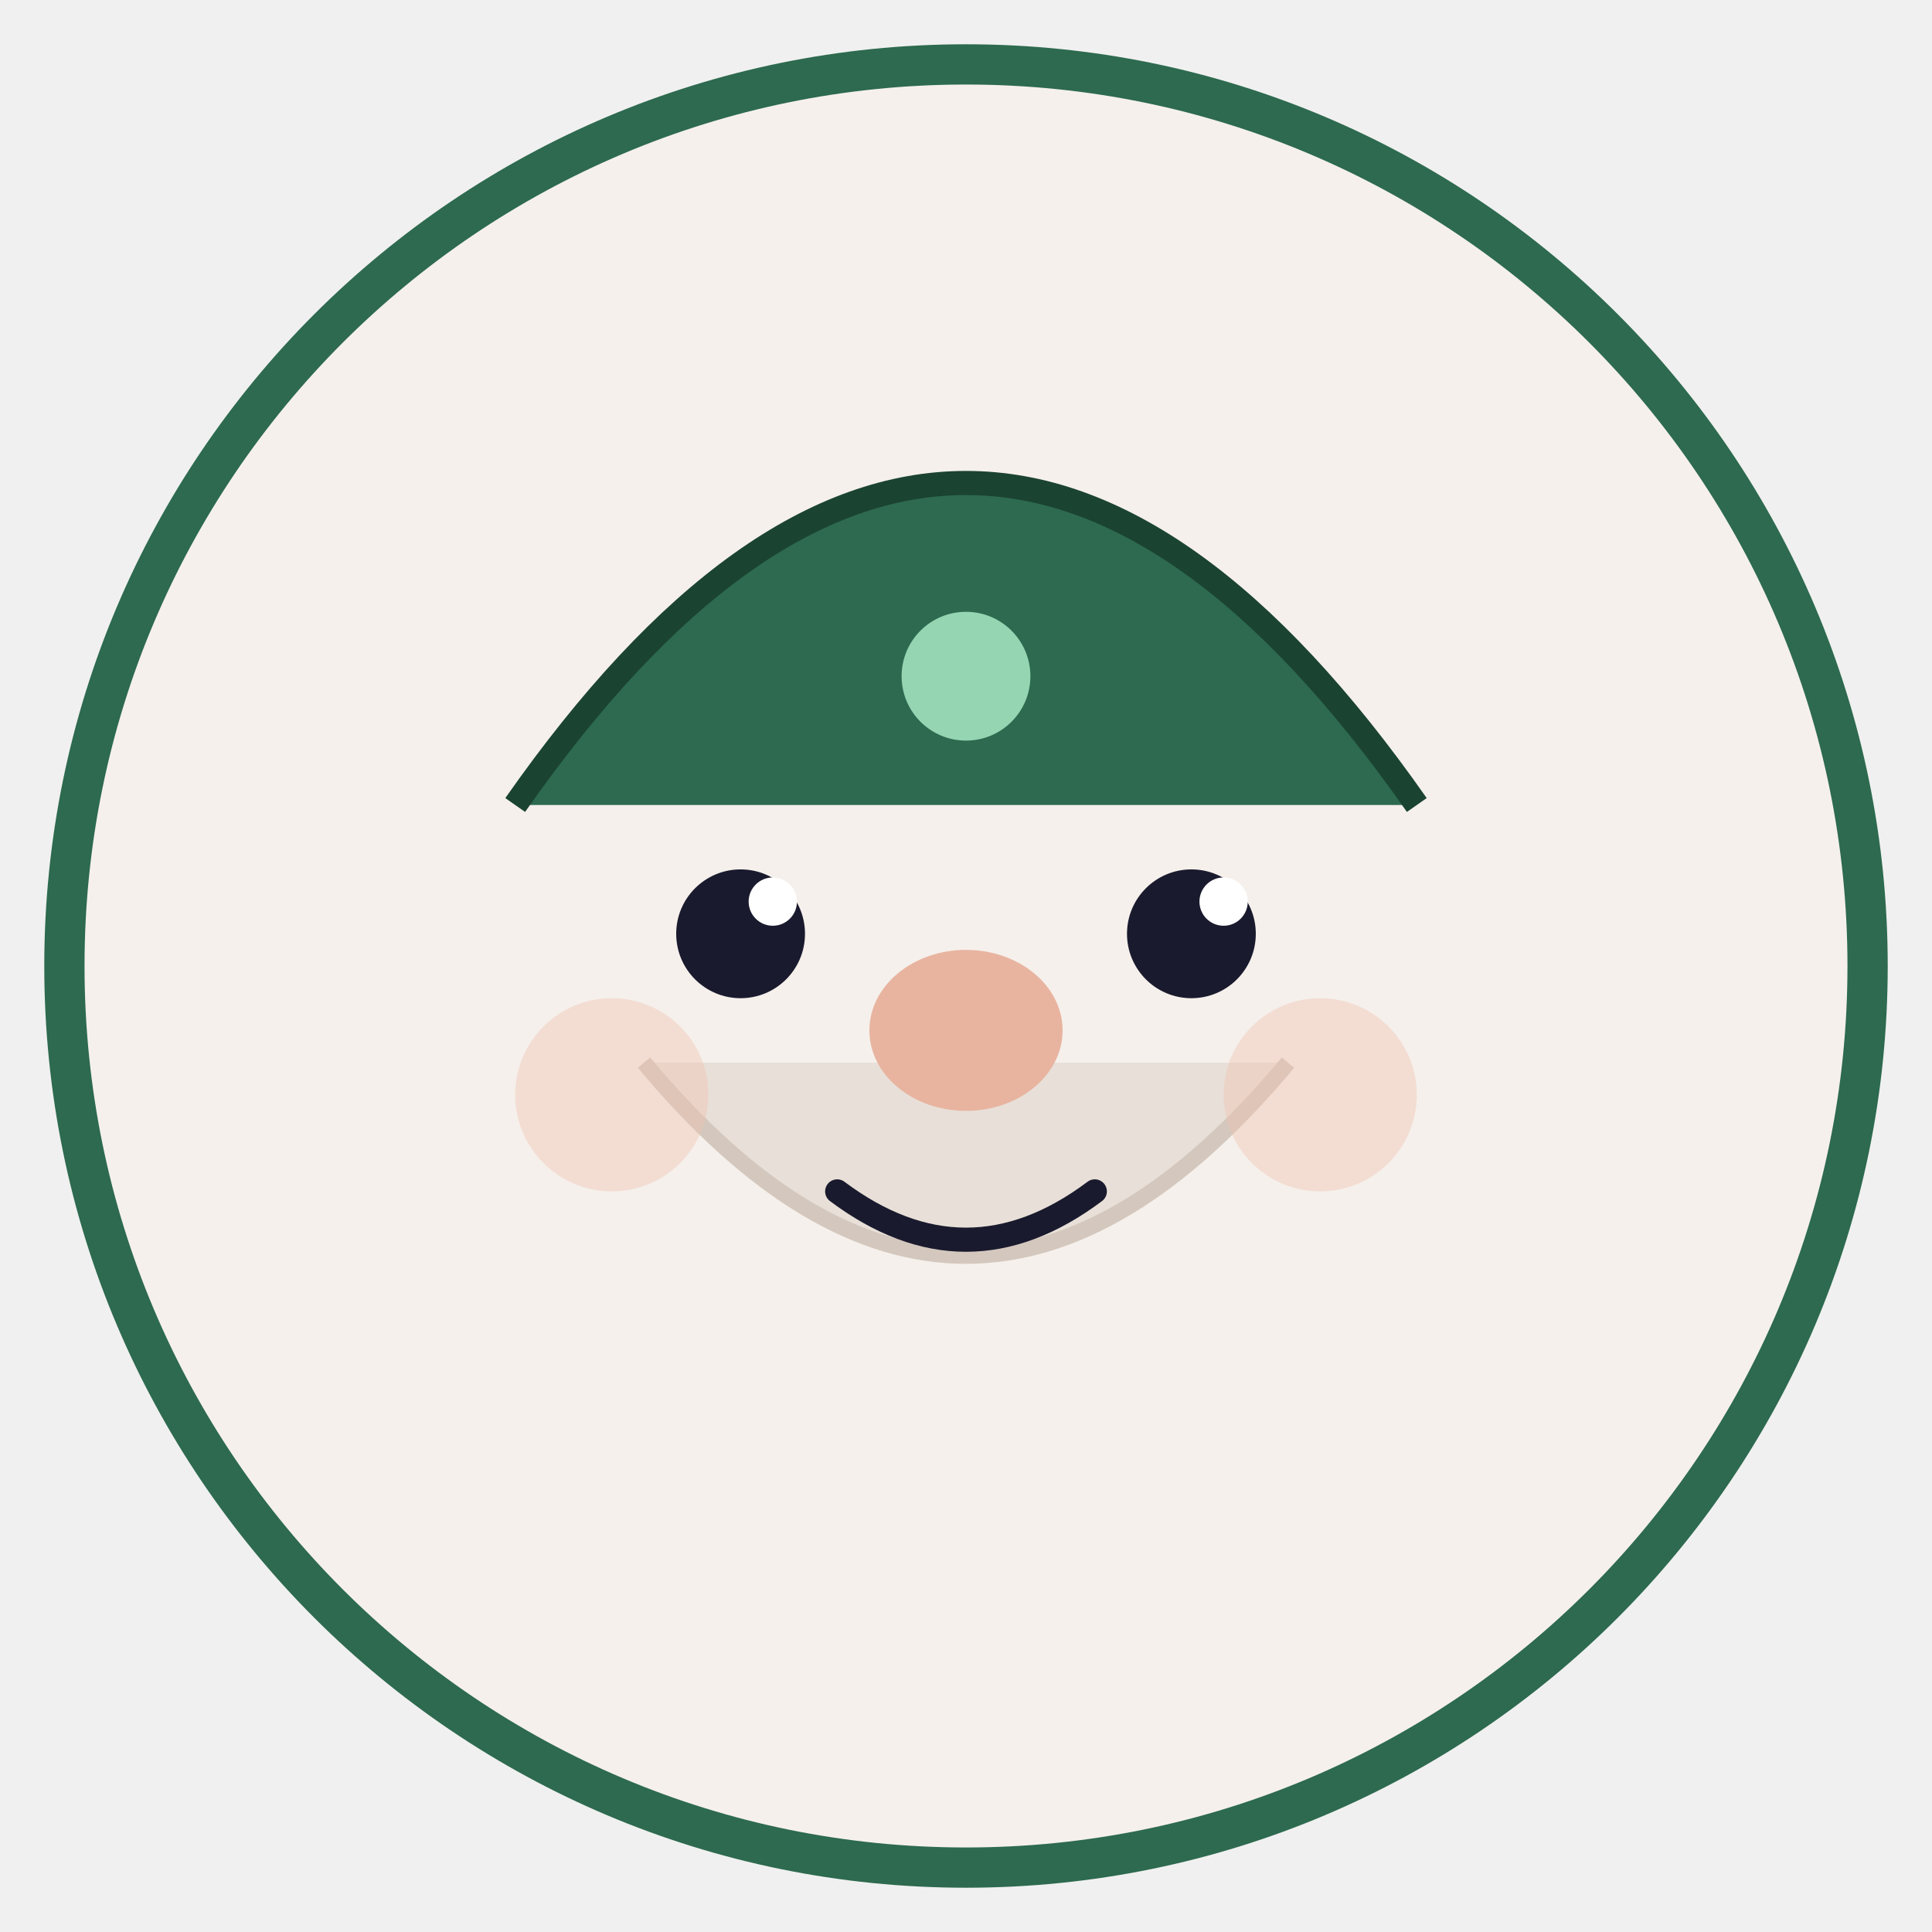
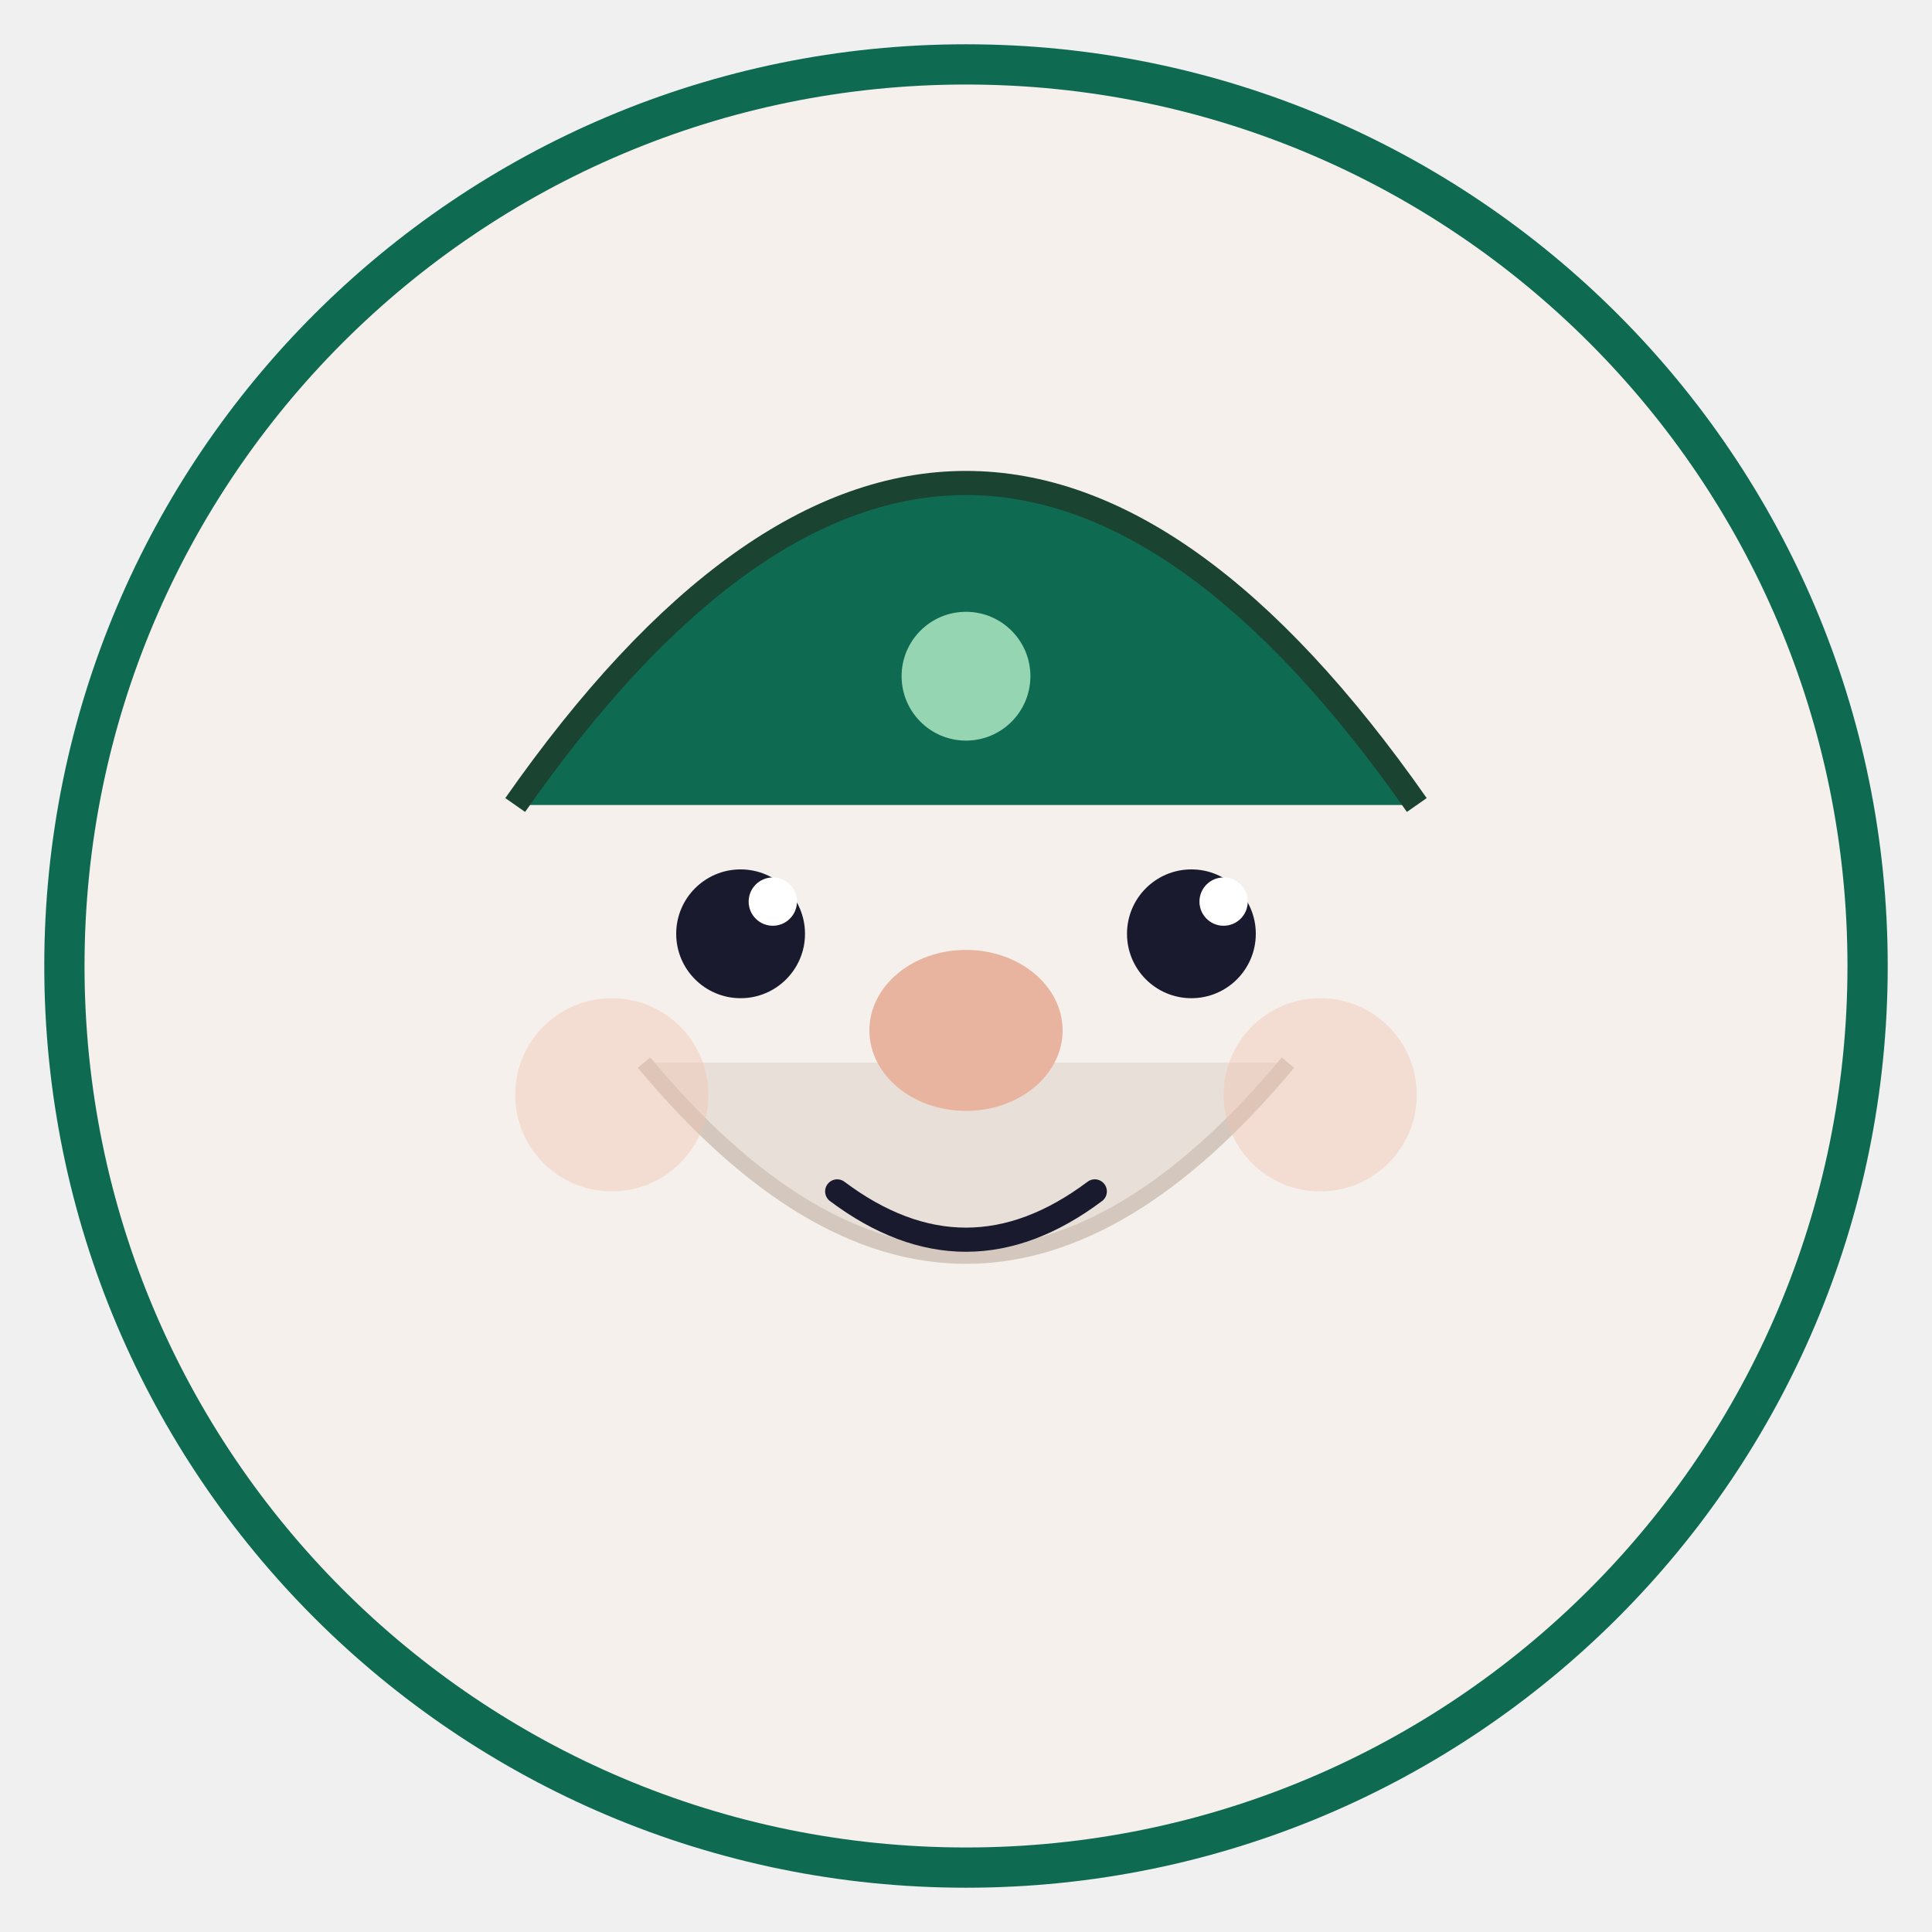
<svg xmlns="http://www.w3.org/2000/svg" viewBox="0 0 120 120" fill="none">
-   <circle cx="60" cy="60" r="56" fill="#F5F0EB" stroke="#2D6A4F" stroke-width="2.5" />
-   <path d="M32 50 Q60 10 88 50" fill="#2D6A4F" stroke="#1B4332" stroke-width="1.5" />
+   <circle cx="60" cy="60" r="56" fill="#F5F0EB" stroke="#0e6b52" stroke-width="2.5" />
+   <path d="M32 50 Q60 10 88 50" fill="#0e6b52" stroke="#1B4332" stroke-width="1.5" />
  <circle cx="60" cy="42" r="4" fill="#95D5B2" />
  <circle cx="46" cy="58" r="4" fill="#1a1a2e" />
  <circle cx="74" cy="58" r="4" fill="#1a1a2e" />
  <circle cx="48" cy="56" r="1.5" fill="white" />
  <circle cx="76" cy="56" r="1.5" fill="white" />
  <path d="M40 66 Q60 90 80 66" fill="#E8E0D8" stroke="#D4C8BE" stroke-width="1" />
  <ellipse cx="60" cy="64" rx="6" ry="5" fill="#E8B4A0" />
  <path d="M52 74 Q60 80 68 74" stroke="#1a1a2e" stroke-width="1.5" fill="none" stroke-linecap="round" />
  <circle cx="38" cy="68" r="6" fill="#F0C0B0" opacity="0.4" />
  <circle cx="82" cy="68" r="6" fill="#F0C0B0" opacity="0.4" />
</svg>
